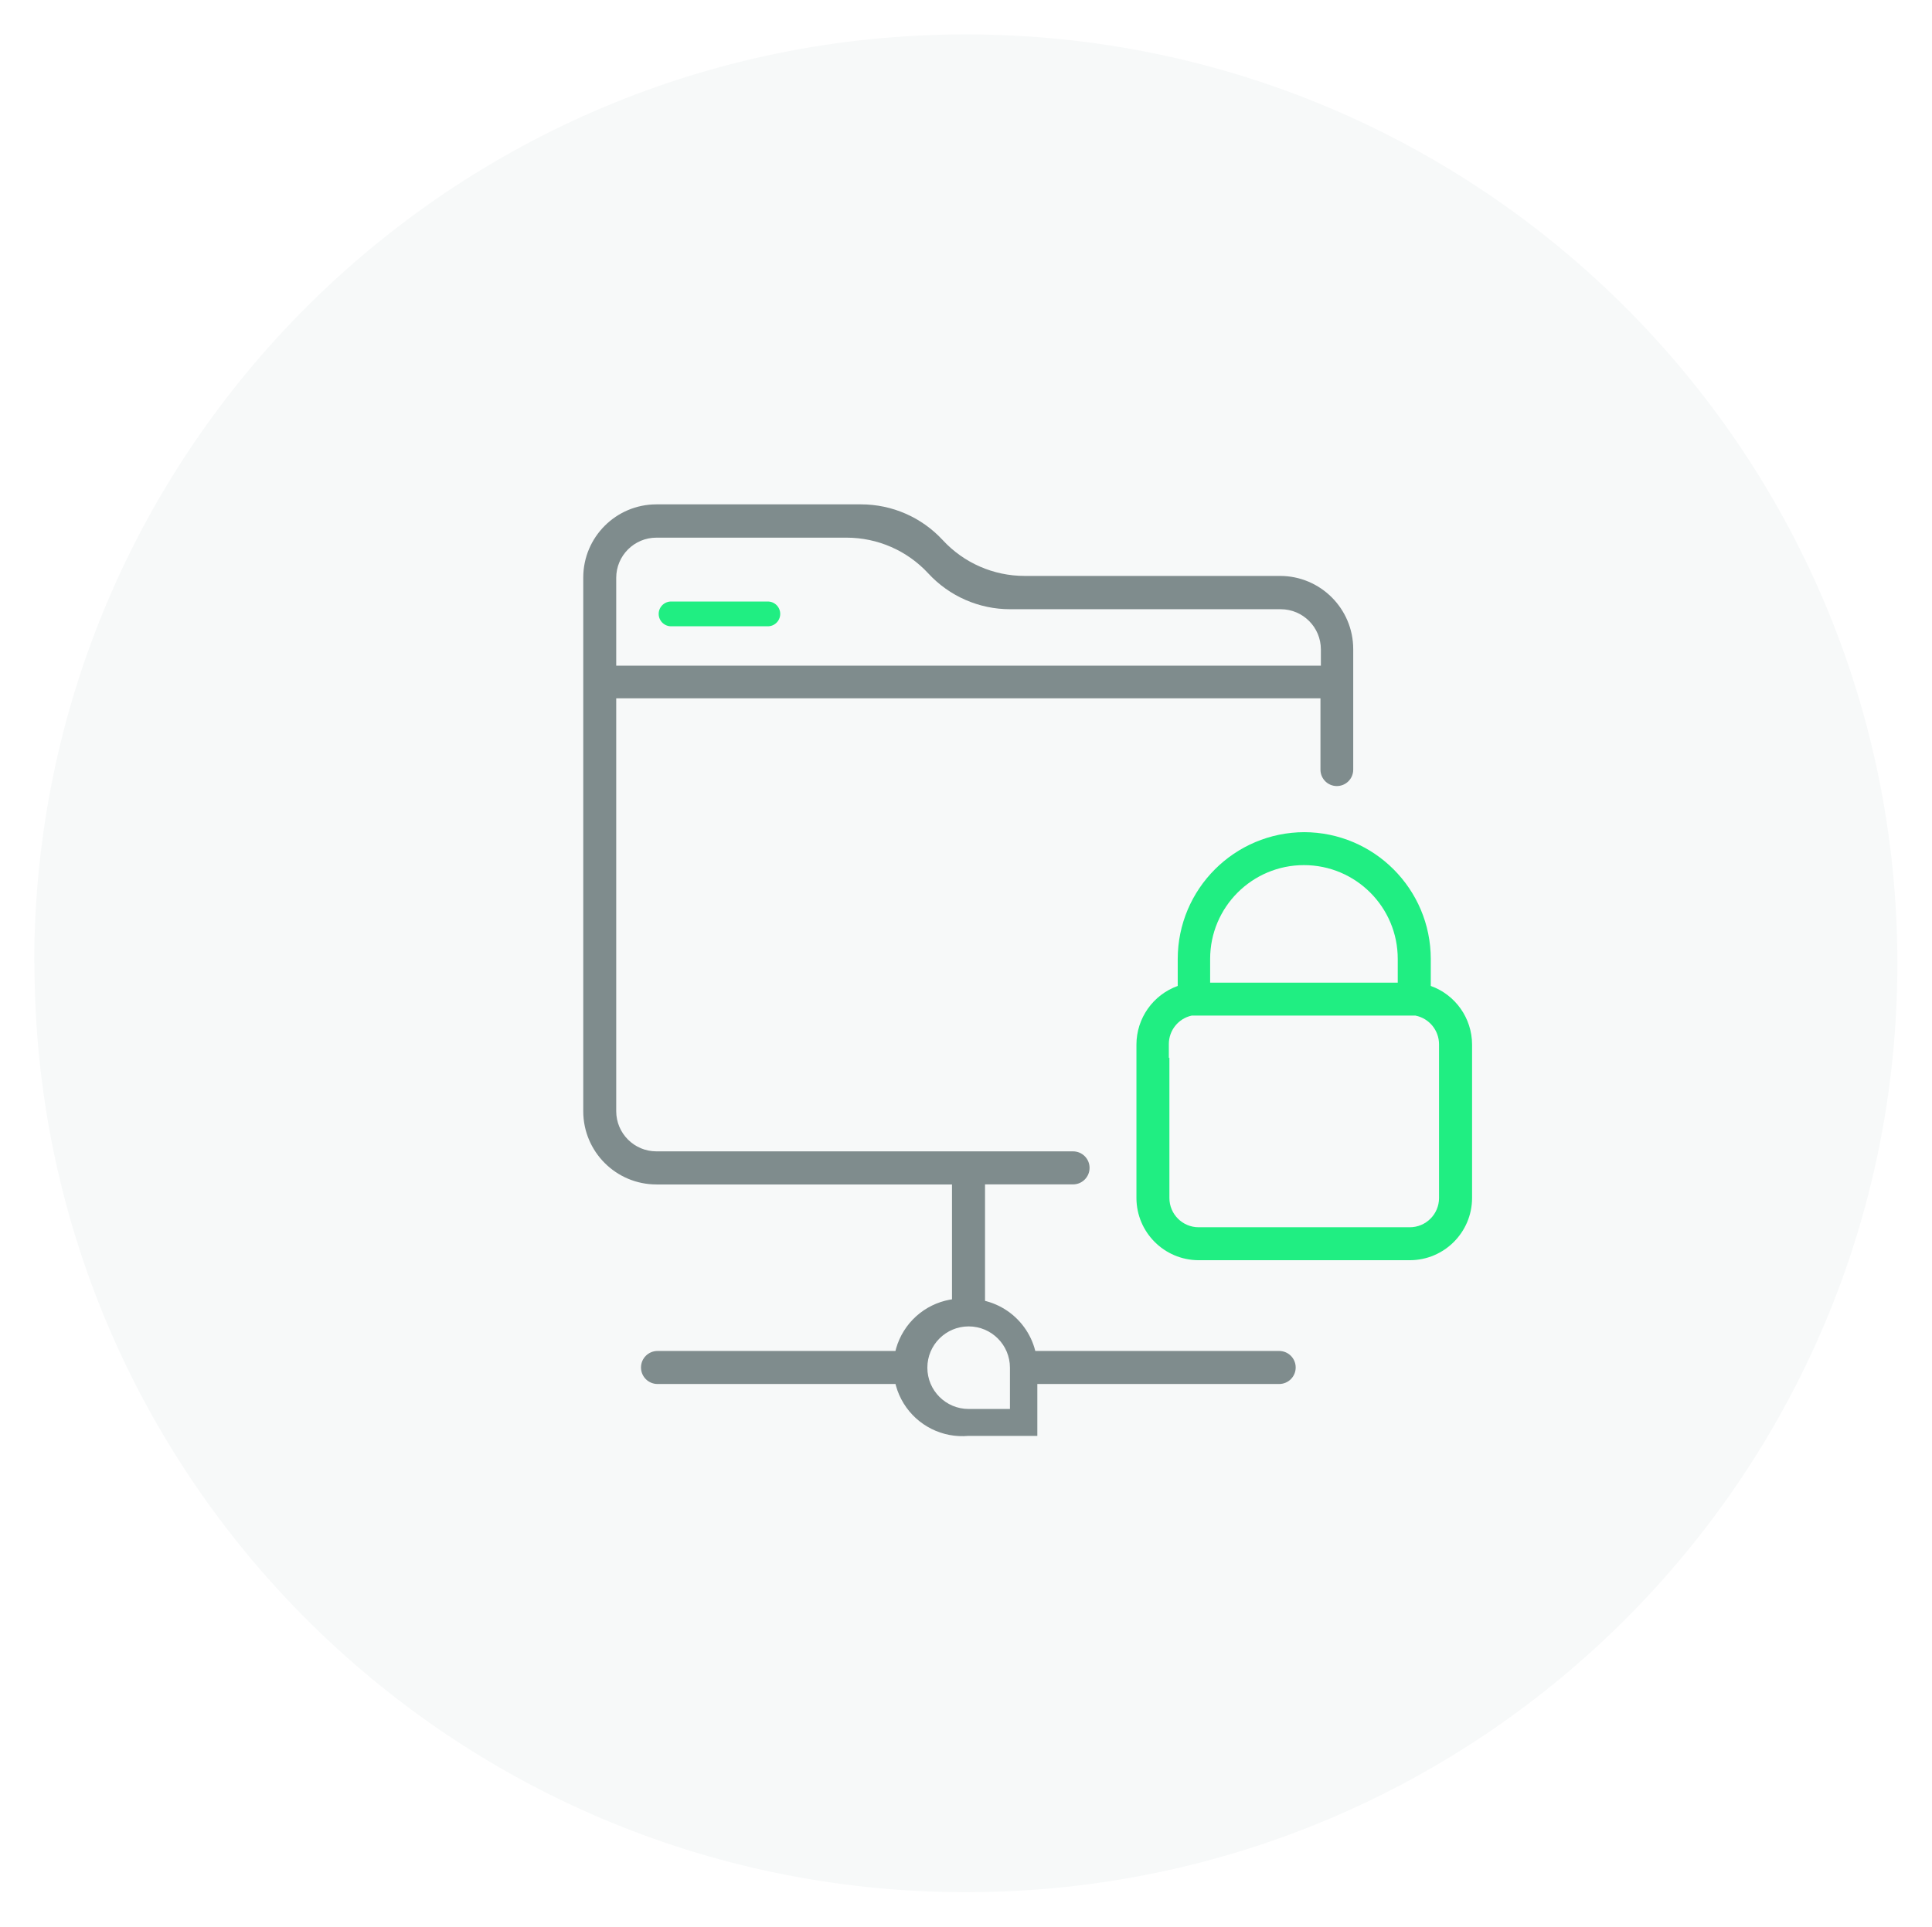
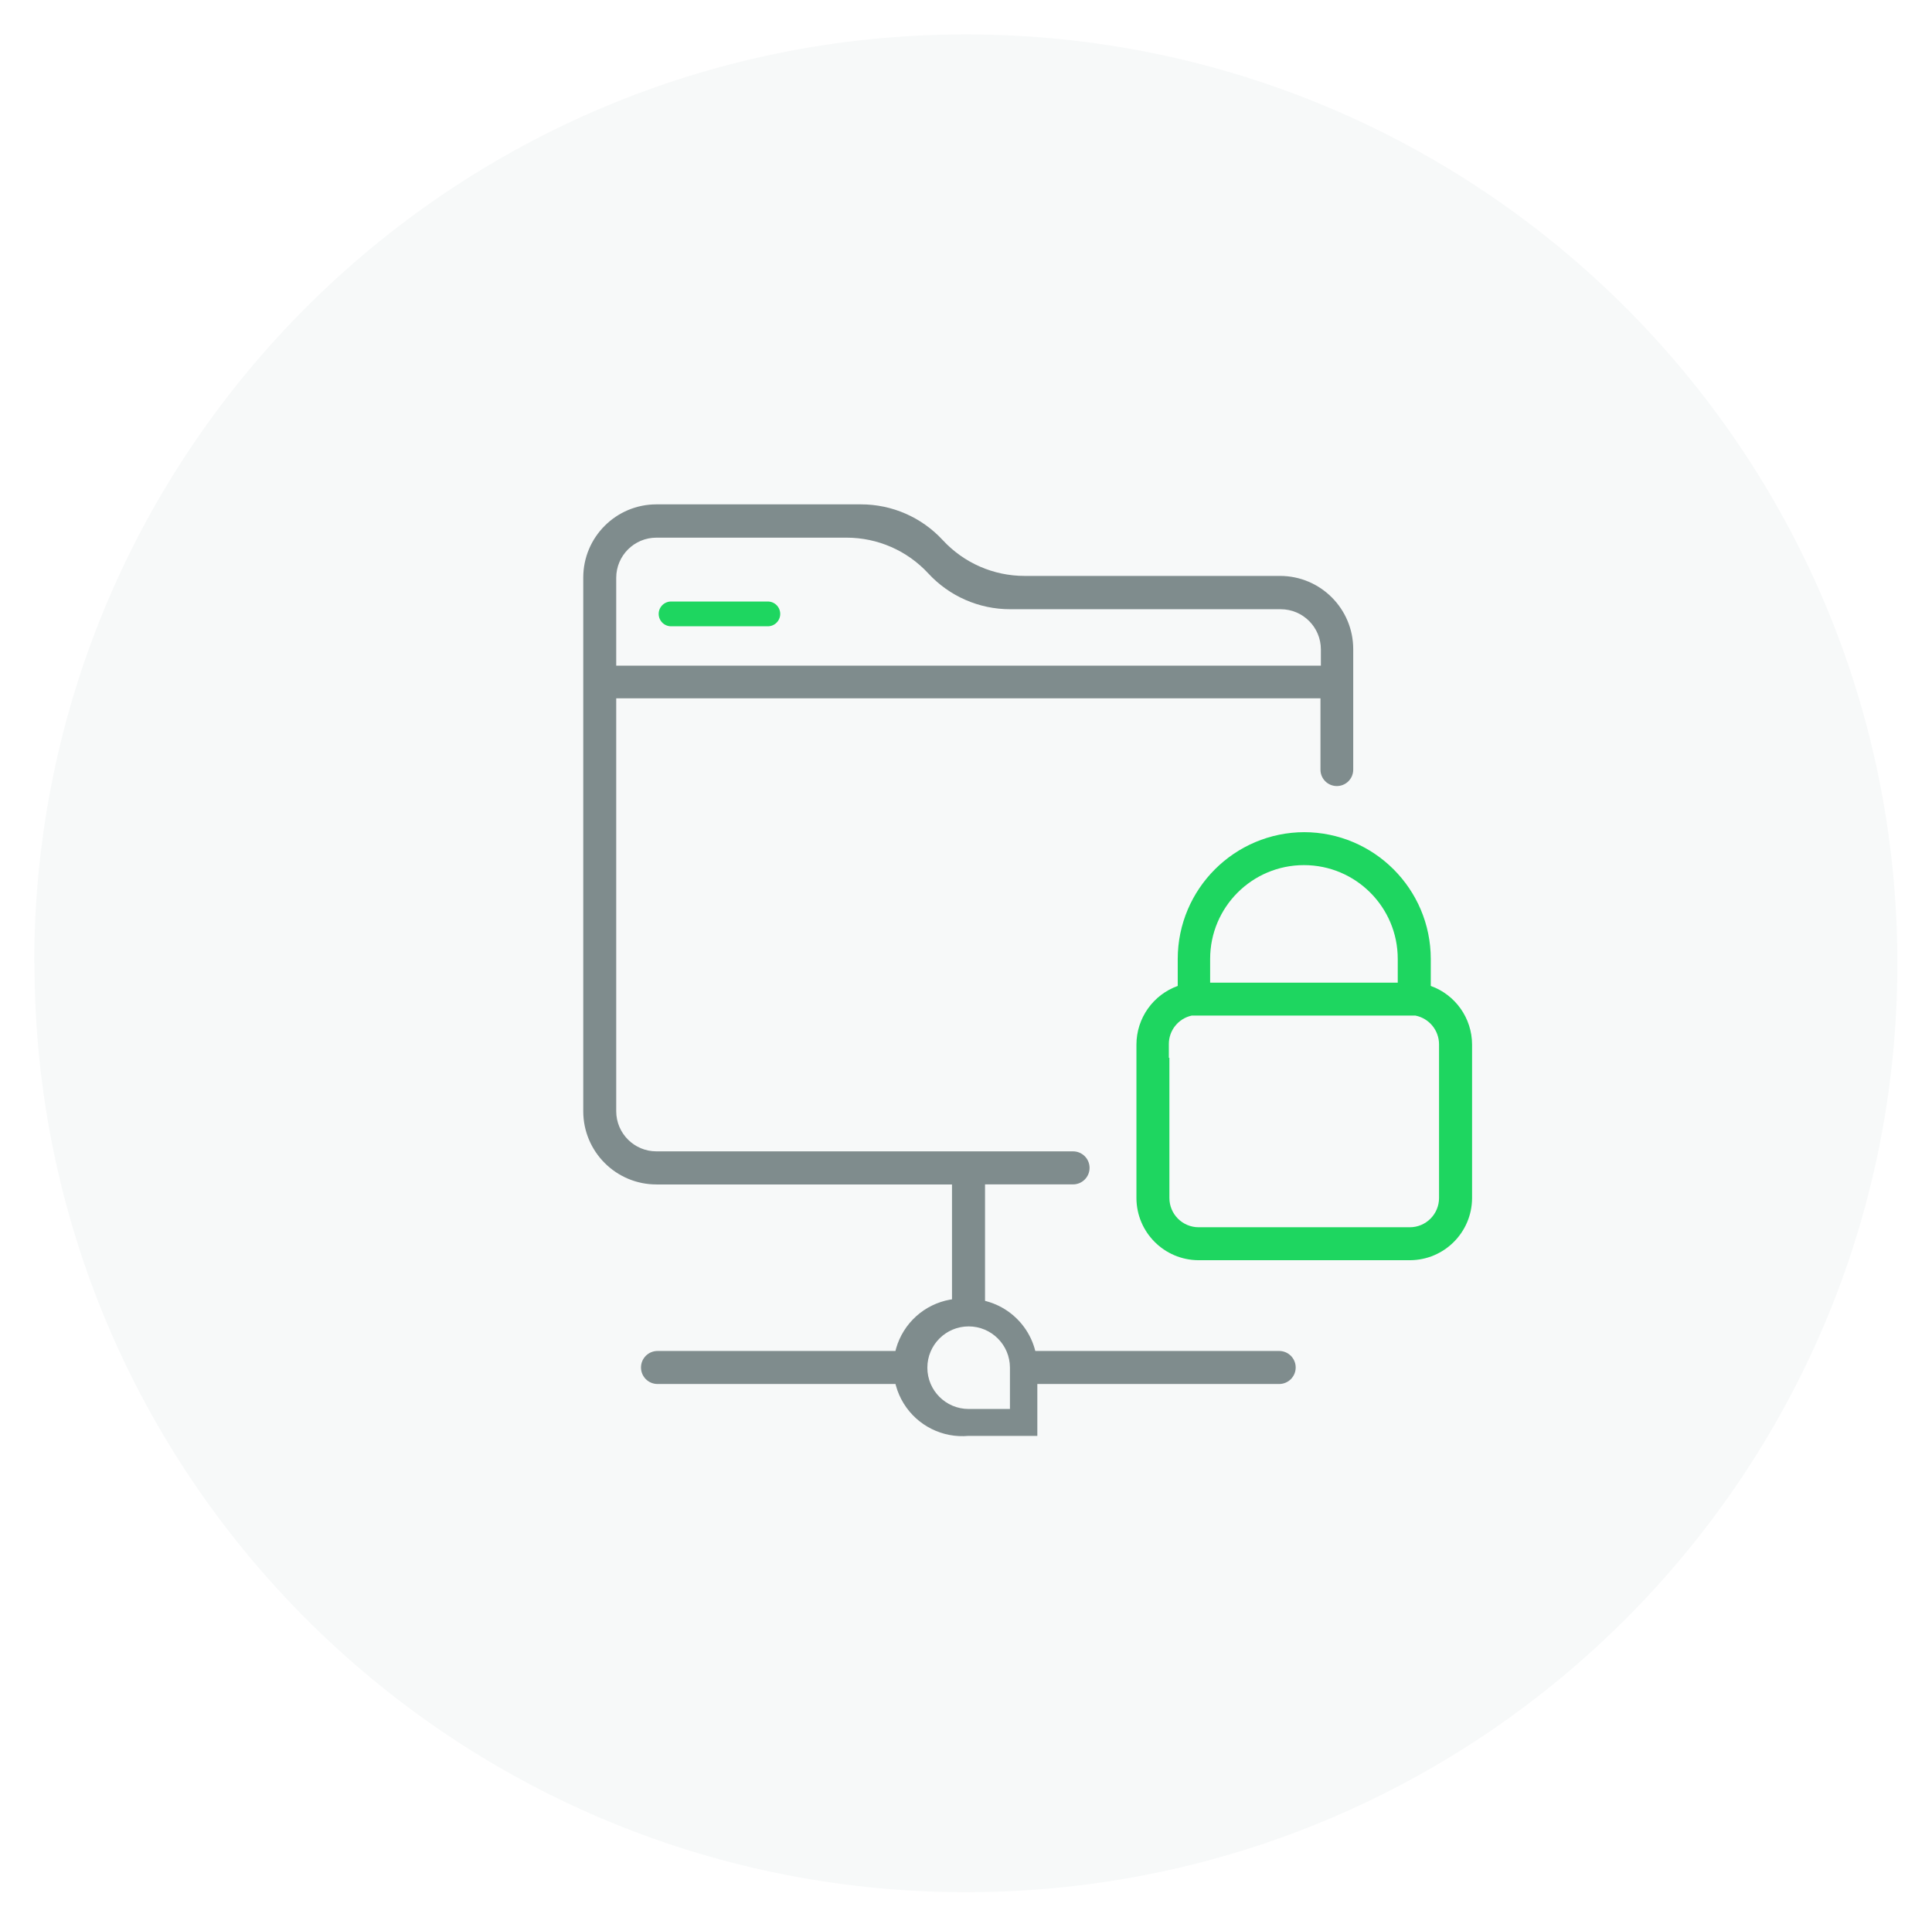
<svg xmlns="http://www.w3.org/2000/svg" id="Layer_2" data-name="Layer 2" viewBox="0 0 280.73 280">
  <defs>
-     <style>.cls-1,.cls-6{fill:none;}.cls-2{clip-path:url(#clip-path);}.cls-3{fill:#f7f9f9;}.cls-4{fill:#7f8c8d;}.cls-5{fill:#20ee82;}.cls-6{stroke:#20ee82;stroke-linecap:round;stroke-miterlimit:10;stroke-width:3.6px;}</style>
+     <style>.cls-1,.cls-6{fill:none;}.cls-2{clip-path:url(#clip-path);}.cls-3{fill:#f7f9f9;}.cls-4{fill:#7f8c8d;}.cls-5{fill:#1ED660;}.cls-6{stroke:#1ED660;stroke-linecap:round;stroke-miterlimit:10;stroke-width:3.6px;}</style>
    <clipPath id="clip-path" transform="translate(-7059.13 -7059.5)">
      <path class="cls-1" d="M7064.14,7199.5c0,74.39,60.32,134.72,134.84,135h1c74.52-.28,134.85-60.61,134.85-135,0-74.56-60.6-135-135.37-135s-135.36,60.44-135.36,135" />
    </clipPath>
  </defs>
  <g class="cls-2">
    <rect class="cls-3" width="280.73" height="280" />
  </g>
  <path class="cls-4" d="M7202.26,7249.32v-17.69h12.79a2.4,2.4,0,1,0,0-4.8h-60.54a5.84,5.84,0,0,1-5.84-5.84v-60H7251v10.37a2.38,2.38,0,0,0,2.35,2.38h0a2.38,2.38,0,0,0,2.41-2.37v-17.53a10.64,10.64,0,0,0-10.64-10.64H7208a16.17,16.17,0,0,1-11.88-5.2,16.16,16.16,0,0,0-11.88-5.2h-29.72a10.64,10.64,0,0,0-10.64,10.64V7221a10.64,10.64,0,0,0,10.64,10.64h42.94v17.49m11,11.51H7245a2.4,2.4,0,1,0,0-4.8H7208.7m-17.2,0h-36.83a2.4,2.4,0,1,0,0,4.8h36.63m-36.78-123h27.62a16.16,16.16,0,0,1,11.88,5.2,16.16,16.16,0,0,0,11.88,5.2h39.32a5.84,5.84,0,0,1,5.84,5.84v2.36H7148.67v-12.76a5.84,5.84,0,0,1,5.84-5.84" transform="translate(-7059.13 -7059.5)" />
  <path class="cls-5" d="M7248.69,7180.44a18.45,18.45,0,0,0-18.43,18.43v3.92a9.07,9.07,0,0,0-6,8.52v22.34a9.06,9.06,0,0,0,9,9h30.77a9.06,9.06,0,0,0,9-9V7211.3a9.07,9.07,0,0,0-6-8.51v-3.92a18.45,18.45,0,0,0-18.43-18.43m-19.63,32.81v-2a4.23,4.23,0,0,1,3.31-4.15l.22,0h32.31a4.26,4.26,0,0,1,3.42,4.17v22.34a4.25,4.25,0,0,1-4.25,4.25H7233.3a4.25,4.25,0,0,1-4.25-4.25v-20.39Zm33.26-10.94h-27.26v-3.45a13.63,13.63,0,0,1,27.26,0Z" transform="translate(-7059.13 -7059.5)" />
  <line class="cls-6" x1="97.51" y1="89.22" x2="111.57" y2="89.22" />
  <path class="cls-4" d="M7199.94,7248.27a10,10,0,1,0-.08,19.91h10v-9.83a10,10,0,0,0-9.88-10.08m5.9,10v6h-6a6,6,0,1,1,6-6" transform="translate(-7059.13 -7059.5)" />
</svg>
